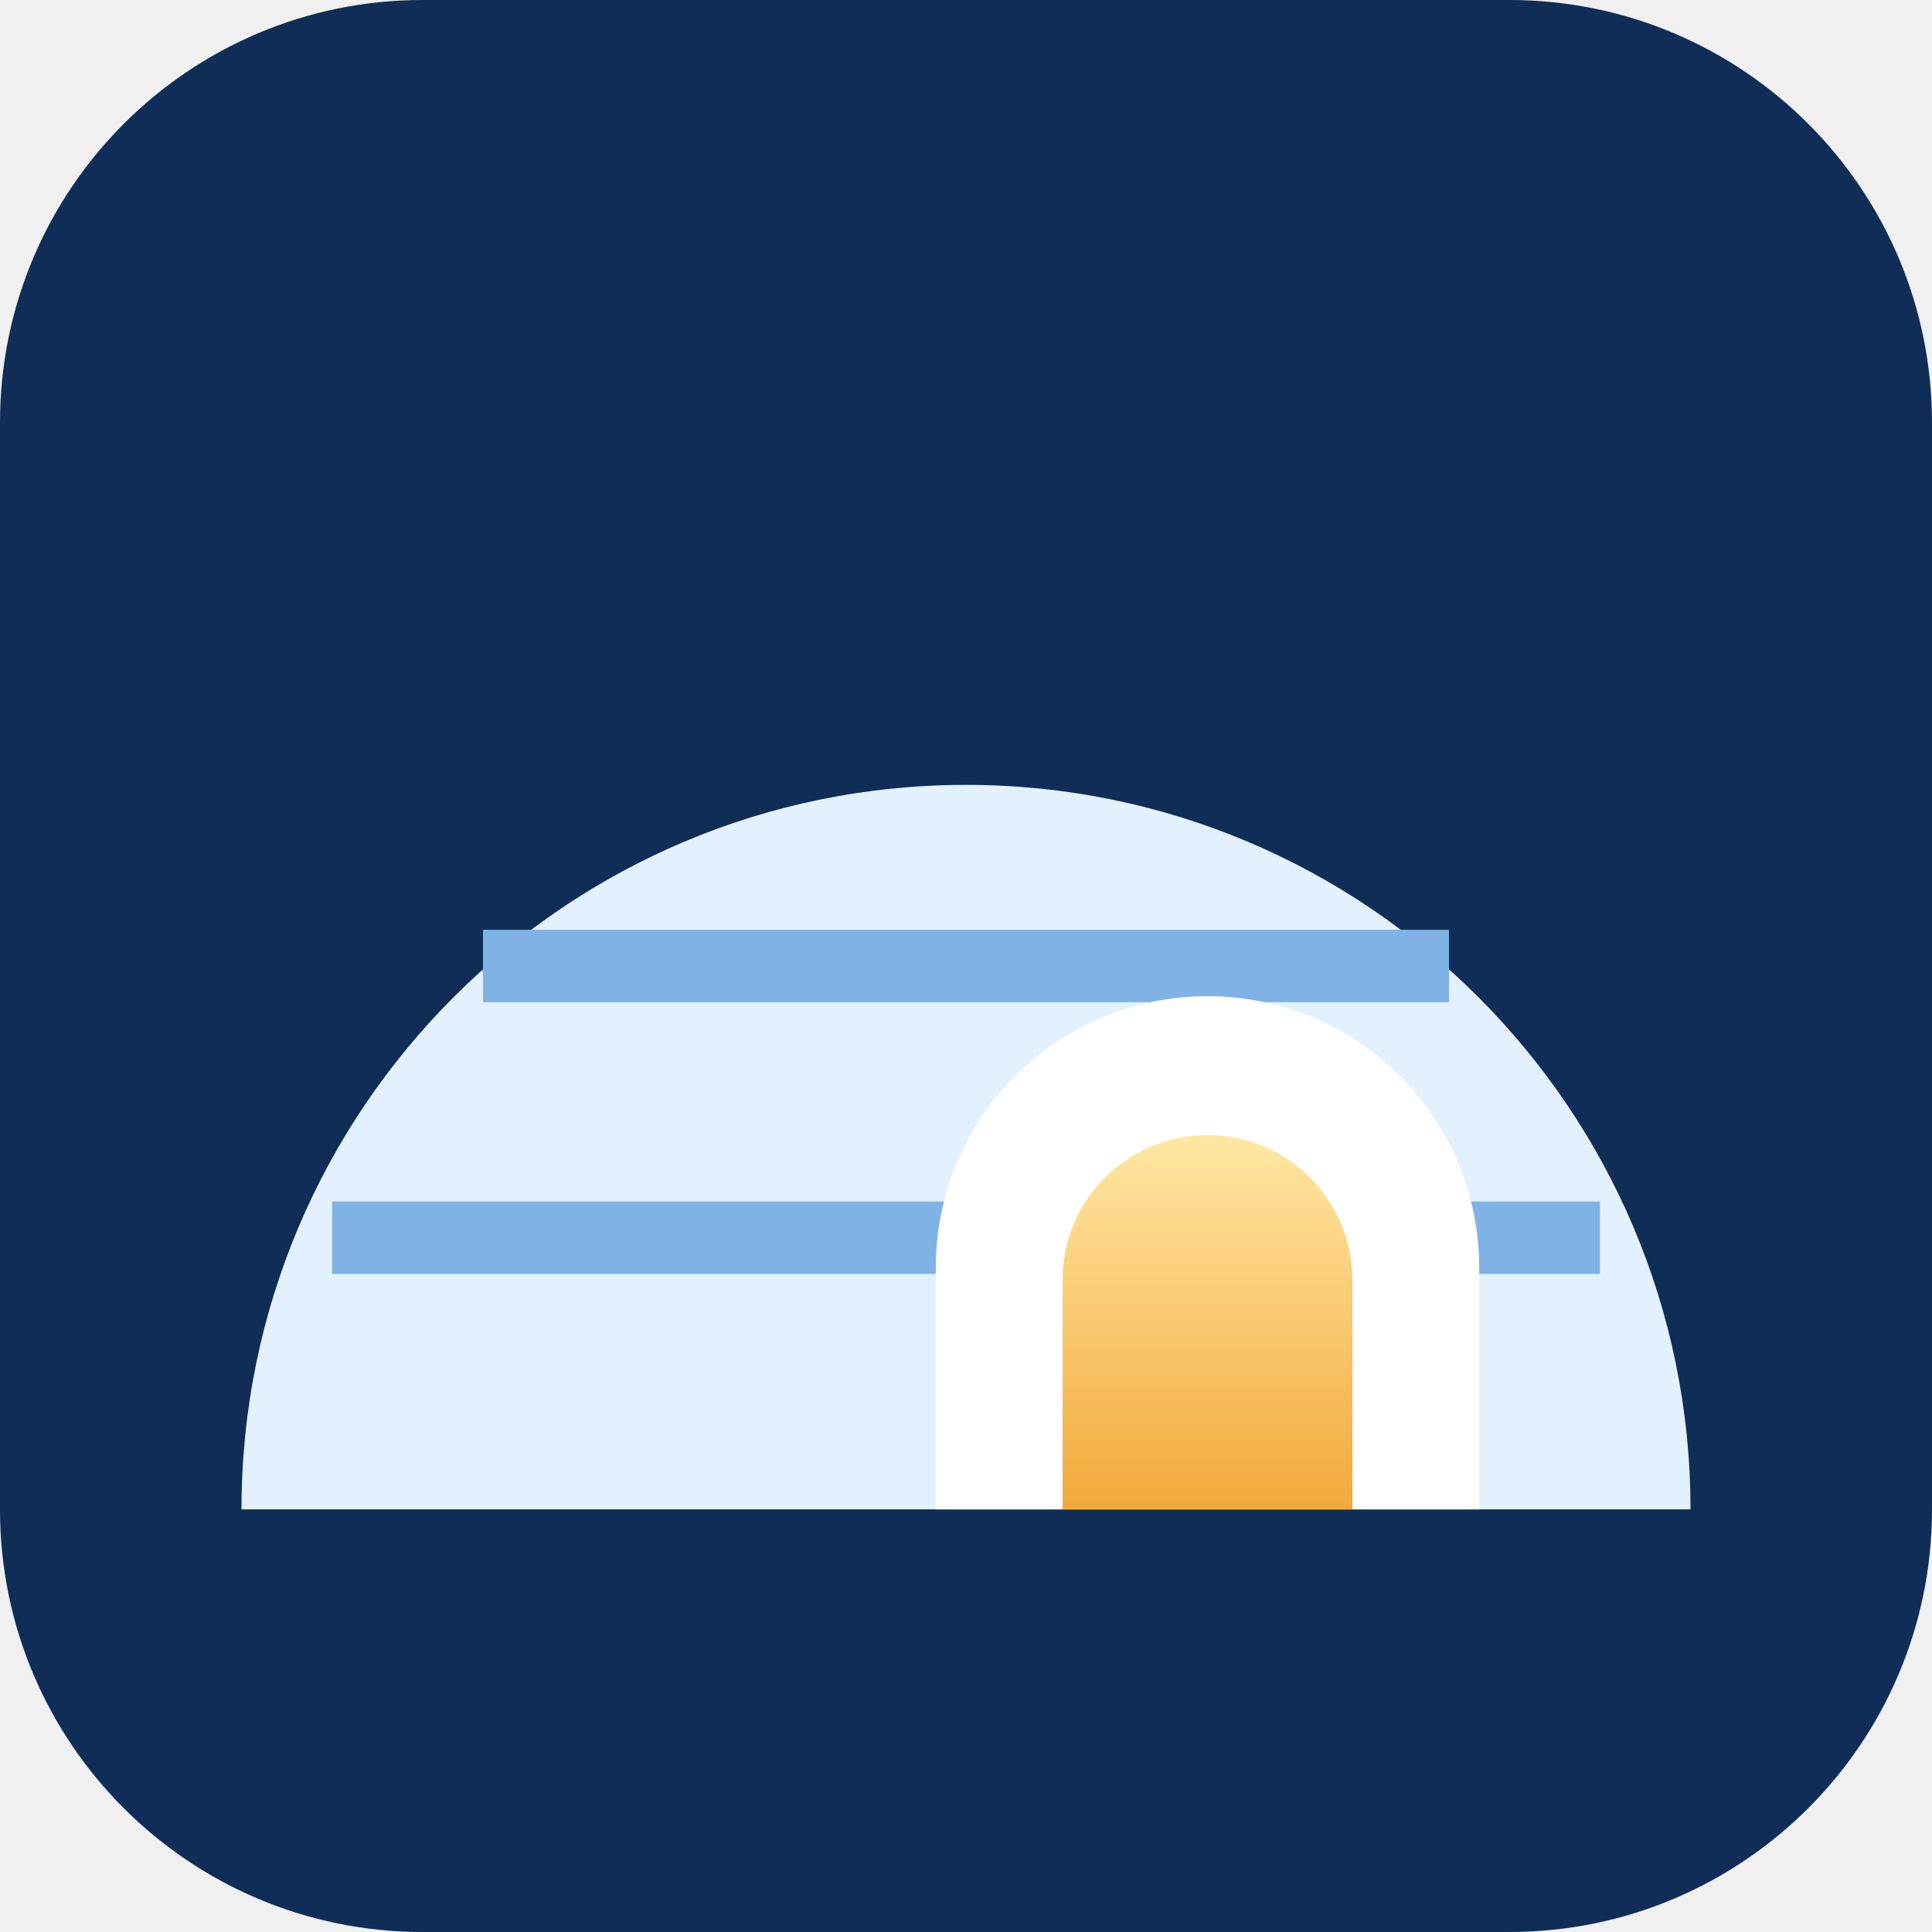
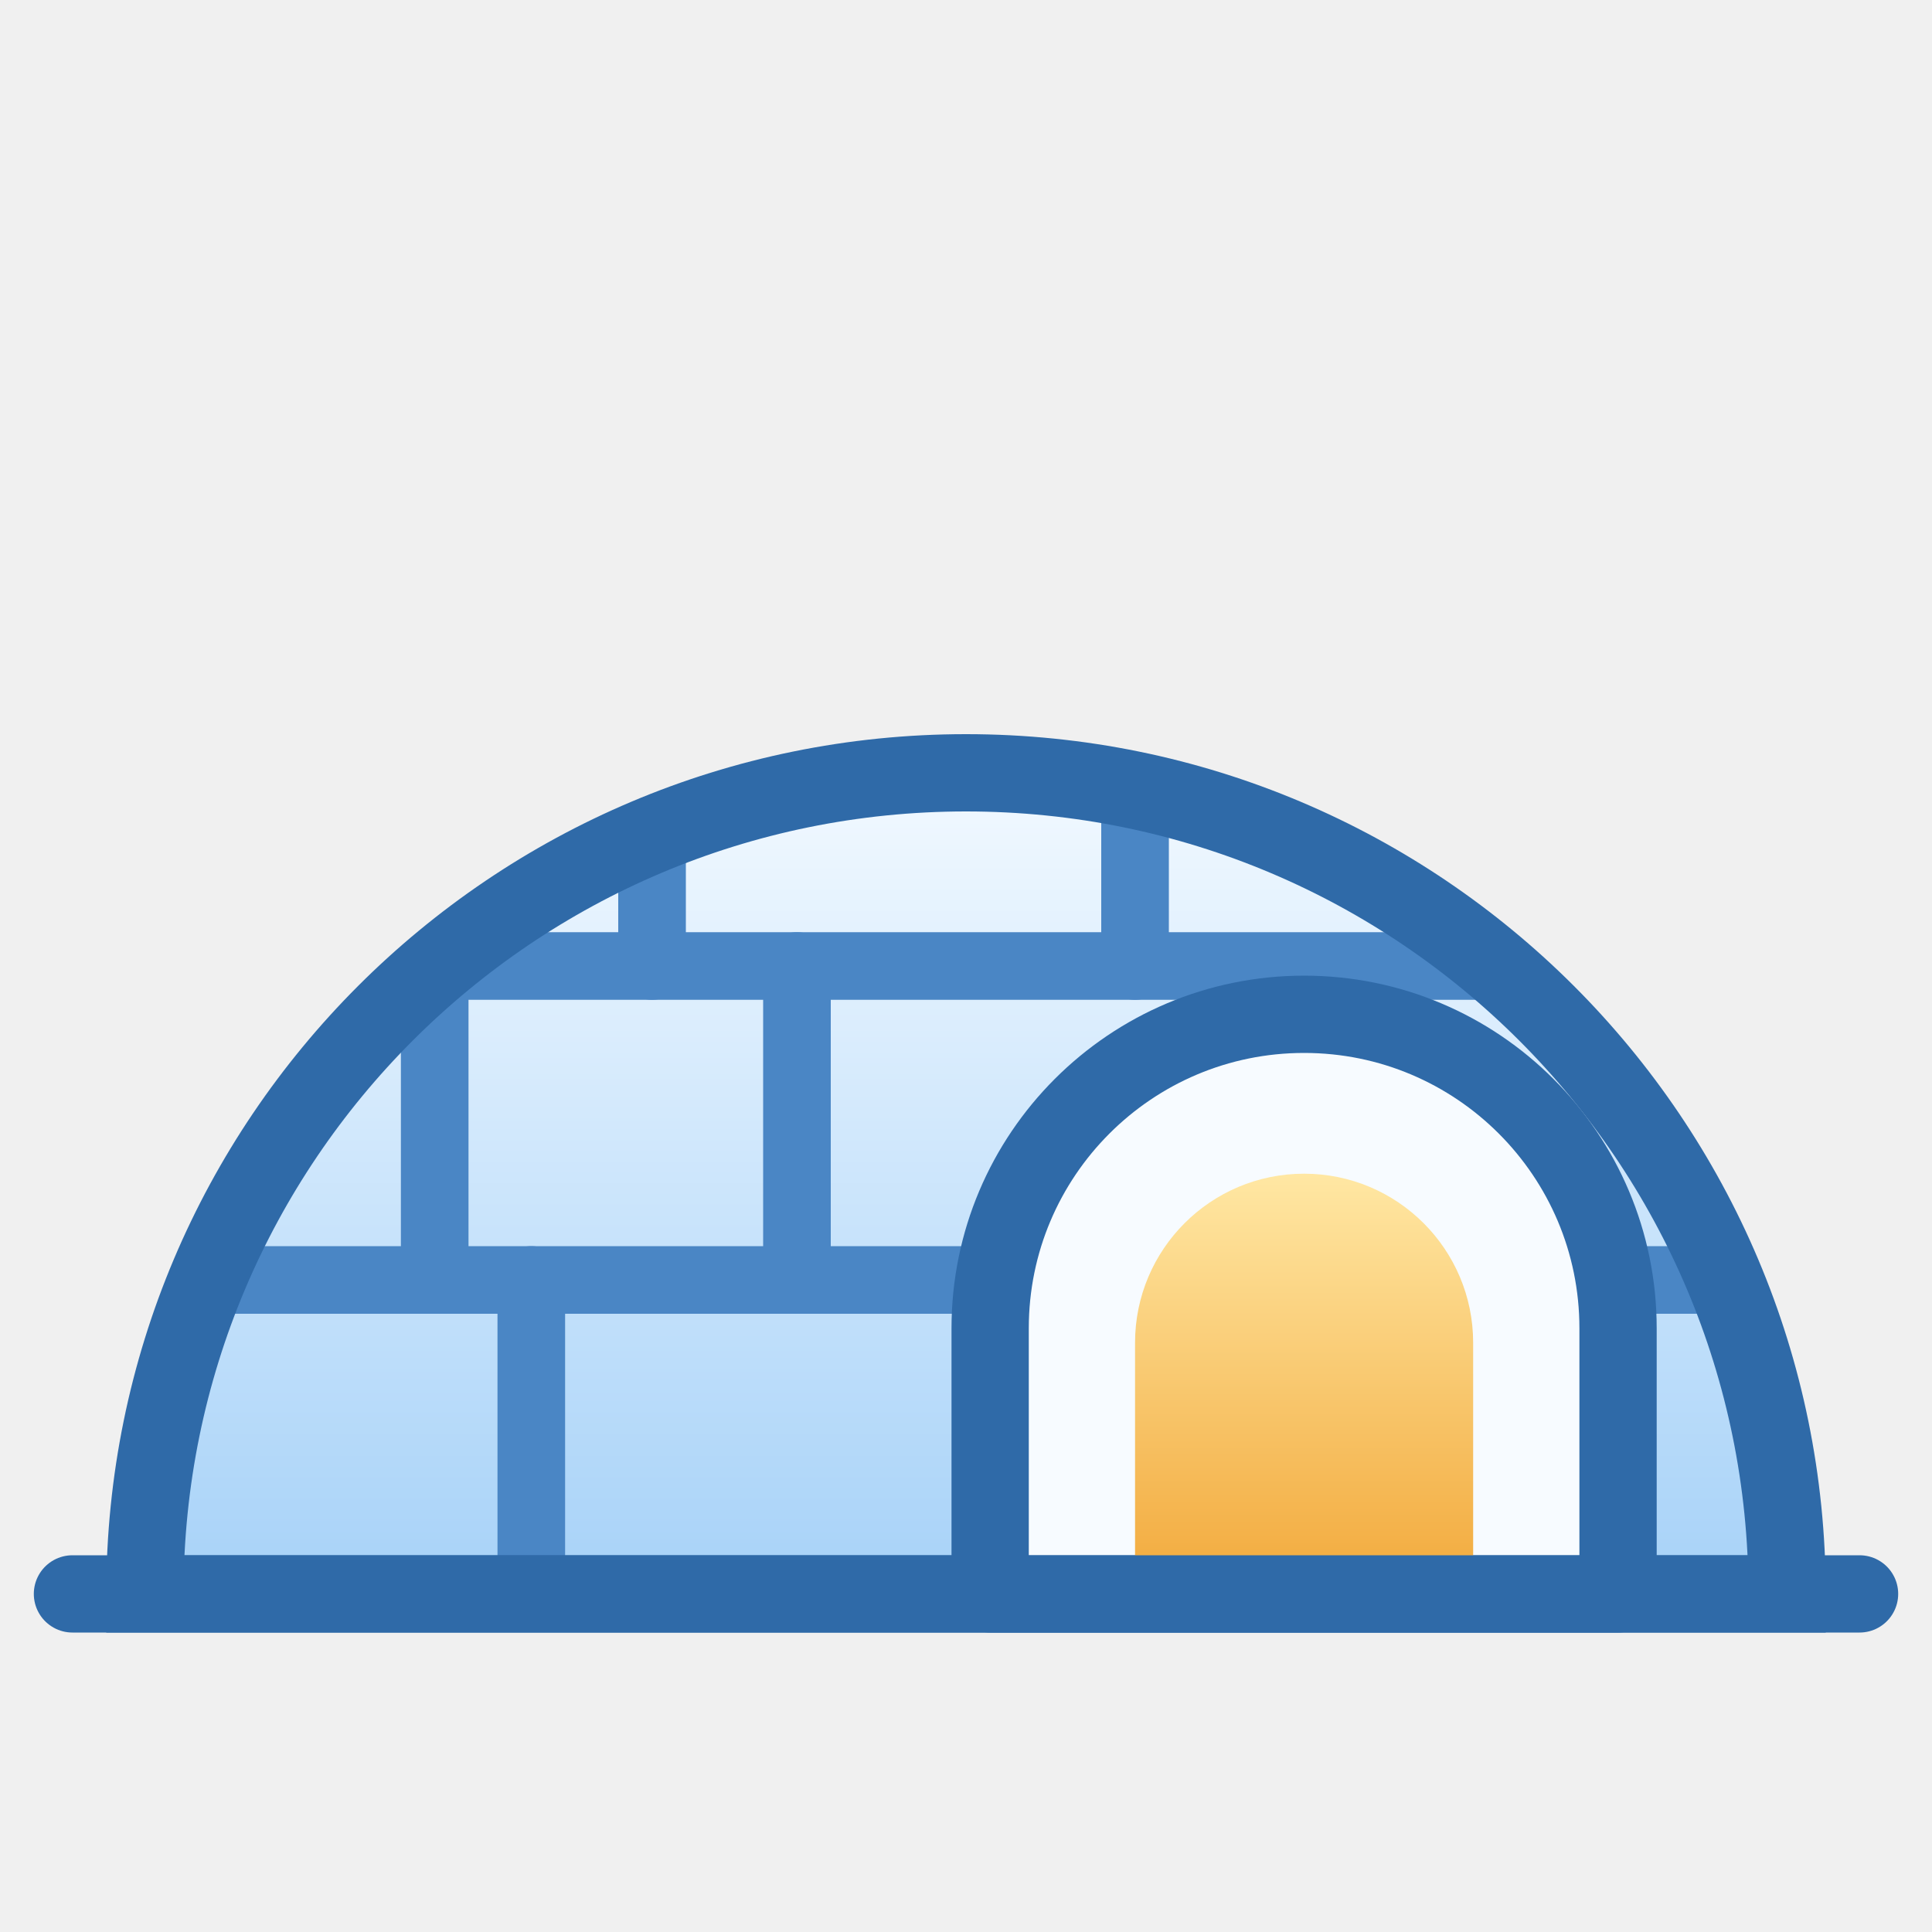
- <svg xmlns="http://www.w3.org/2000/svg" viewBox="0 0 32 32">
+ <svg xmlns="http://www.w3.org/2000/svg" viewBox="0 0 40 40" width="40" height="40" role="img" aria-label="Igloo">
  <defs>
-     <linearGradient id="g" x1="0" y1="0" x2="0" y2="1">
+     <linearGradient id="ice" x1="0" y1="0" x2="0" y2="1">
+       <stop offset="0" stop-color="#f2f9ff" />
+       <stop offset="1" stop-color="#a7d2f8" />
+     </linearGradient>
+     <linearGradient id="glow" x1="0" y1="0" x2="0" y2="1">
      <stop offset="0" stop-color="#ffe7a3" />
      <stop offset="1" stop-color="#f2a93b" />
    </linearGradient>
+     <clipPath id="dome">
+       <path d="M3 33a17 17 0 0 1 34 0z" />
+     </clipPath>
  </defs>
-   <rect width="32" height="32" rx="7" fill="#0f2d56" />
-   <path d="M4 25a12 12 0 0 1 24 0z" fill="#e3f1ff" />
-   <path d="M5.5 20.5h21M8 16h16" stroke="#7fb3e6" stroke-width="1.2" />
-   <path d="M15.5 25v-4a4.5 4.5 0 0 1 9 0v4z" fill="#ffffff" />
-   <path d="M17.6 25v-3.8a2.4 2.4 0 0 1 4.8 0V25z" fill="url(#g)" />
+   <path d="M3 33a17 17 0 0 1 34 0z" fill="url(#ice)" />
+   <g clip-path="url(#dome)" fill="none" stroke="#4a86c5" stroke-width="1.4" stroke-linecap="round">
+     <path d="M0 26.5h40M0 20h40M4 13.6h32" />
+     <path d="M11 33v-6.5M16.5 26.5V20M9 26.5V20M23.5 20v-6.4M13.5 20v-6.4M20 13.6V8" />
+   </g>
+   <path d="M3 33a17 17 0 0 1 34 0z" fill="none" stroke="#2f6aa8" stroke-width="1.6" />
+   <path d="M20.5 33v-5.5a6.5 6.5 0 0 1 13 0V33z" fill="#f7fbff" stroke="#2f6aa8" stroke-width="1.6" stroke-linejoin="round" />
+   <path d="M23.5 33v-5.2a3.5 3.5 0 0 1 7 0V33z" fill="url(#glow)" />
+   <path d="M1.5 33h37" stroke="#2f6aa8" stroke-width="1.6" stroke-linecap="round" />
</svg>
